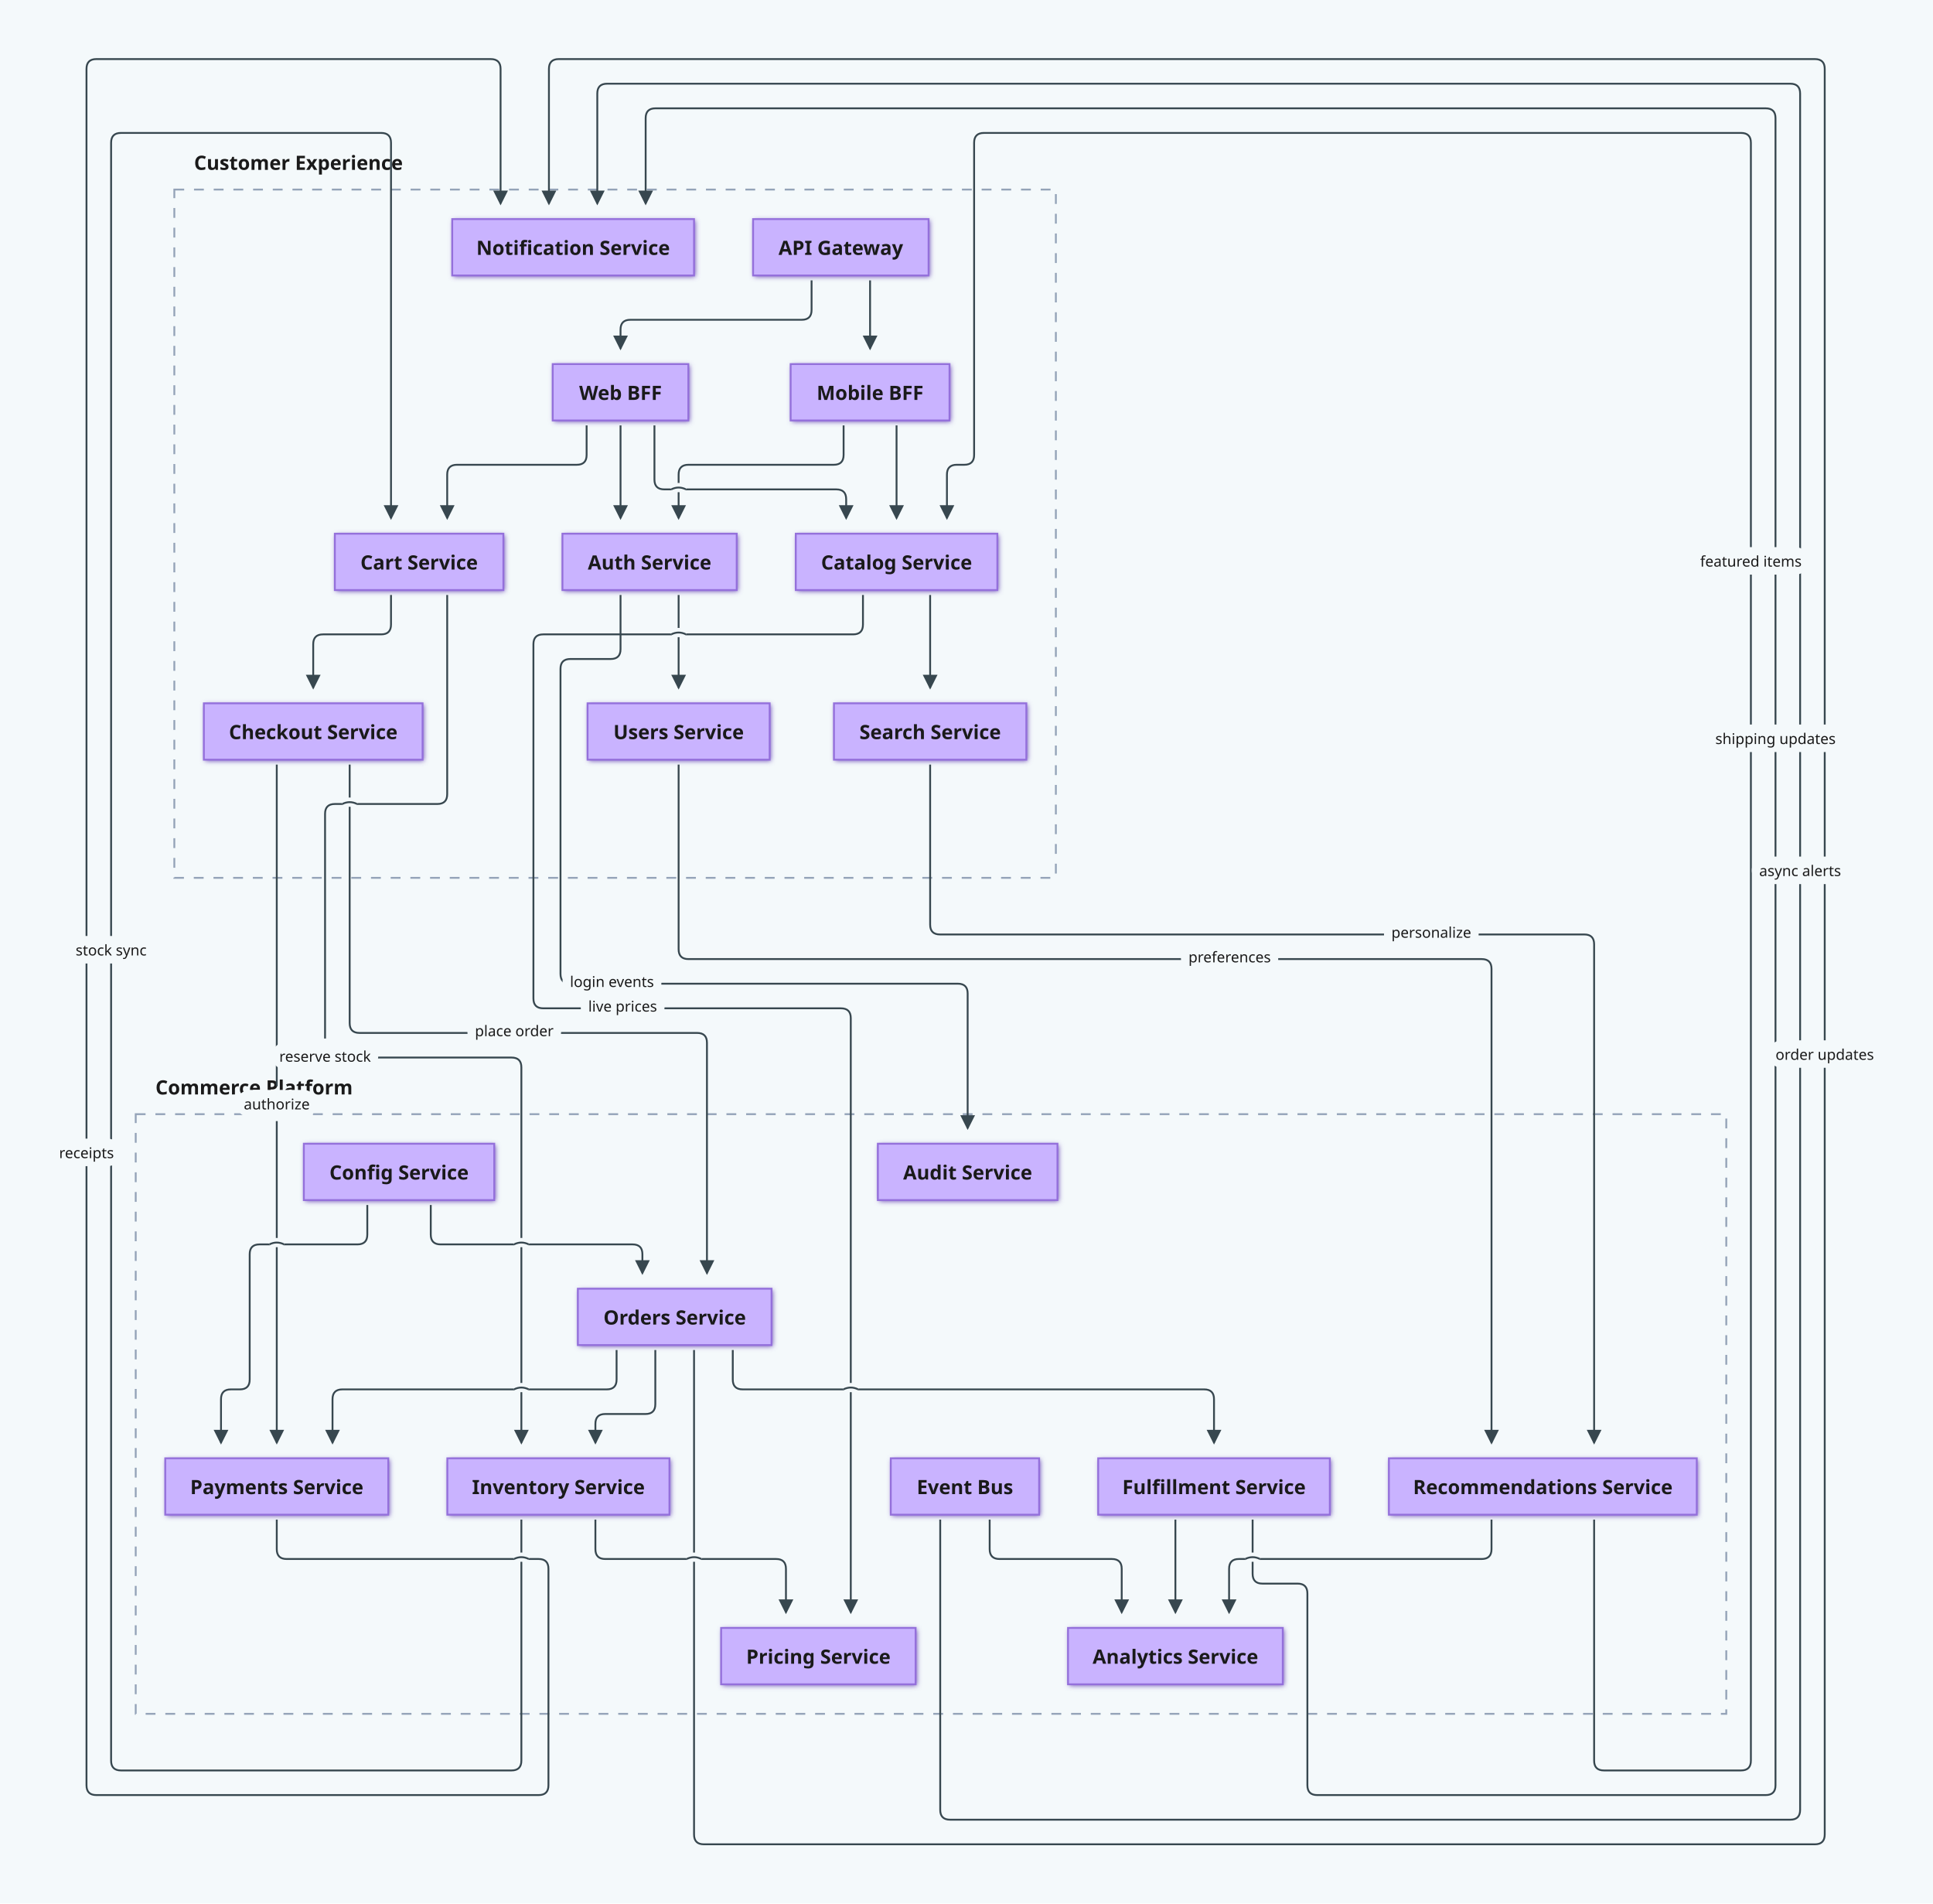
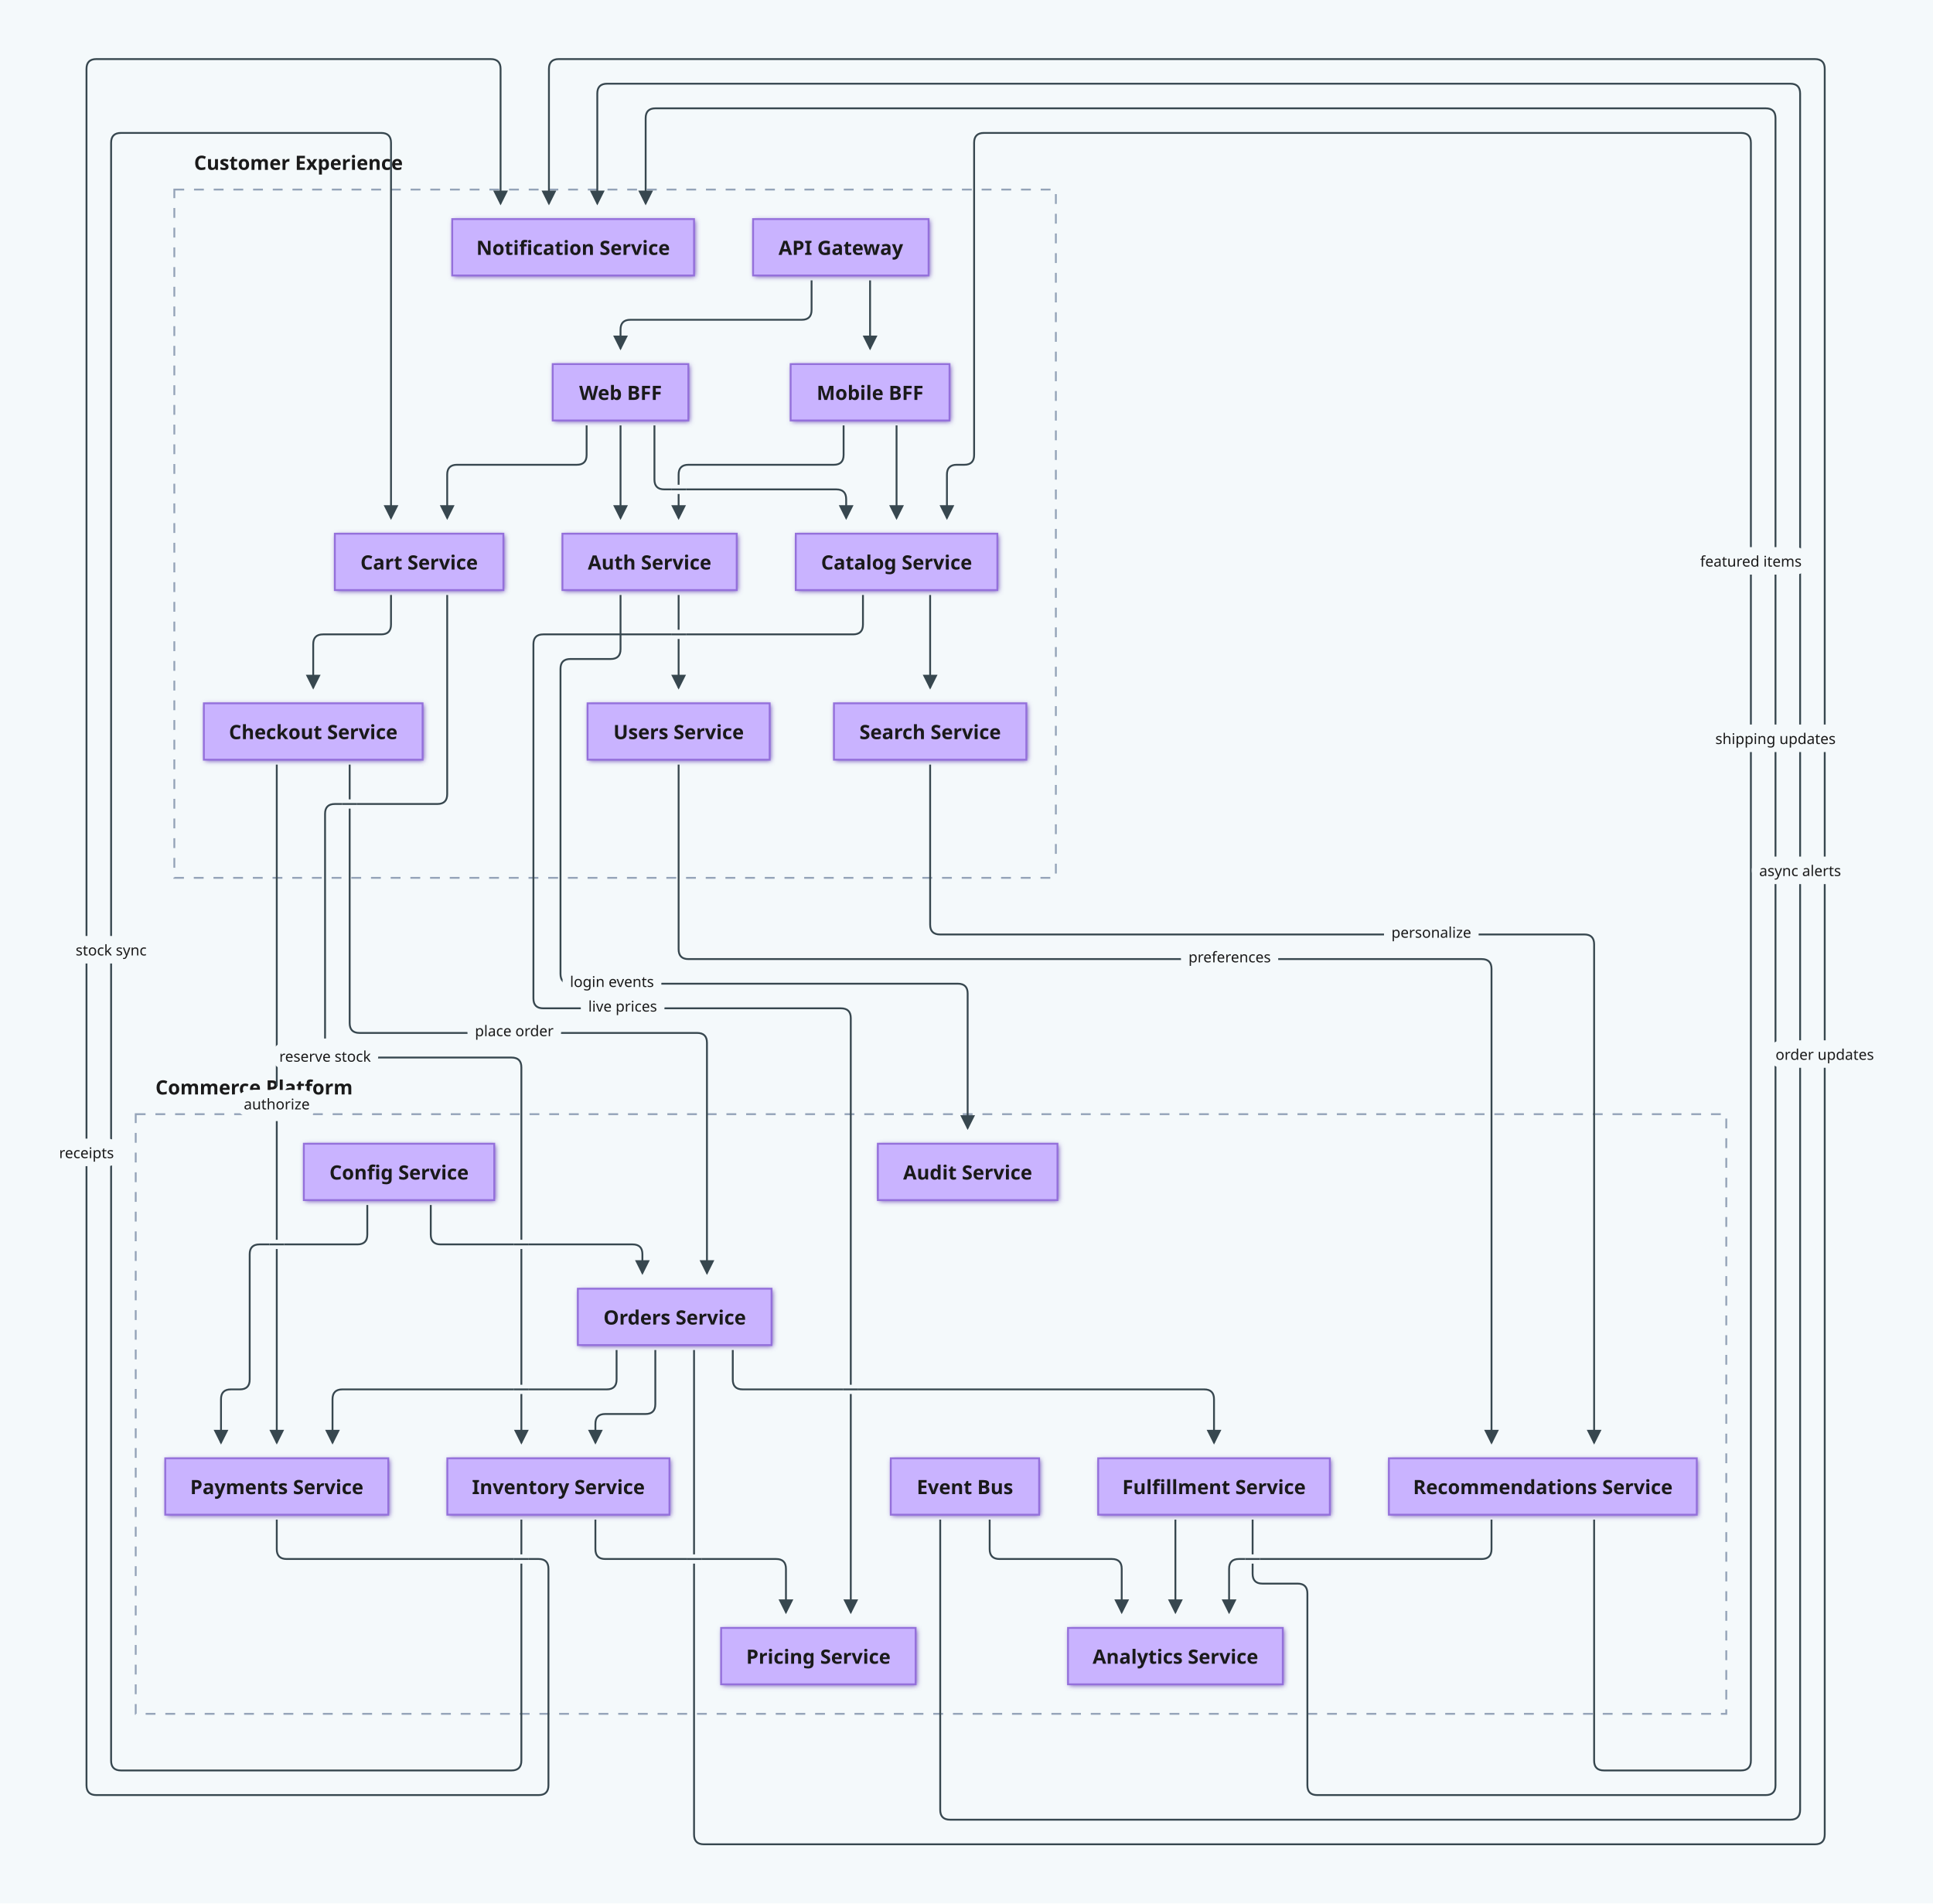
<svg xmlns="http://www.w3.org/2000/svg" viewBox="-31.142 -53 785.352 773.168">
  <defs>
    <filter id="cora-shadow-blur" x="-50%" y="-50%" width="200%" height="200%">
      <feGaussianBlur stdDeviation="1" />
    </filter>
    <marker id="cora-marker-arrow" markerWidth="8" markerHeight="8" refX="7" refY="4" orient="auto" markerUnits="strokeWidth">
      <path d="M 0 0 L 8 4 L 0 8 z" fill="#37474F" />
    </marker>
    <marker id="cora-marker-circle" markerWidth="8" markerHeight="8" refX="4" refY="4" orient="auto" markerUnits="strokeWidth">
      <circle cx="4" cy="4" r="3" fill="none" stroke="#37474F" stroke-width="1.5" />
    </marker>
    <marker id="cora-marker-filled-circle" markerWidth="8" markerHeight="8" refX="4" refY="4" orient="auto" markerUnits="strokeWidth">
      <circle cx="4" cy="4" r="3" fill="#37474F" />
    </marker>
  </defs>
  <rect x="-31.142" y="-53" width="785.352" height="773.168" fill="#F4F9FB" />
  <g id="groups">
    <g>
      <rect x="39.683" y="24" width="358.16" height="279.584" fill="none" stroke="#94A3B8" stroke-width="0.75" stroke-dasharray="4 4" />
      <text x="47.683" y="16" font-family="'Noto Sans', sans-serif" font-size="8" font-weight="600" fill="#1A1A1A">Customer Experience</text>
    </g>
    <g>
      <rect x="24" y="399.584" width="646.221" height="243.584" fill="none" stroke="#94A3B8" stroke-width="0.75" stroke-dasharray="4 4" />
      <text x="32" y="391.584" font-family="'Noto Sans', sans-serif" font-size="8" font-weight="600" fill="#1A1A1A">Commerce Platform</text>
    </g>
  </g>
  <g id="nodes">
    <g>
      <g filter="url(#cora-shadow-blur)">
        <rect x="275.327" y="36.5" width="71.296" height="22.896" fill="#7050B8" />
      </g>
      <rect x="274.827" y="36" width="71.296" height="22.896" fill="#C9B3FF" stroke="#9470DB" stroke-width="0.75" />
      <text x="310.475" y="50.552" text-anchor="middle" font-family="'Noto Sans', sans-serif" font-size="8" font-weight="600" fill="#1A1A1A">API Gateway</text>
    </g>
    <g>
      <g filter="url(#cora-shadow-blur)">
        <rect x="193.915" y="95.396" width="55.112" height="22.896" fill="#7050B8" />
      </g>
      <rect x="193.415" y="94.896" width="55.112" height="22.896" fill="#C9B3FF" stroke="#9470DB" stroke-width="0.75" />
      <text x="220.971" y="109.448" text-anchor="middle" font-family="'Noto Sans', sans-serif" font-size="8" font-weight="600" fill="#1A1A1A">Web BFF</text>
    </g>
    <g>
      <g filter="url(#cora-shadow-blur)">
        <rect x="290.585" y="95.396" width="64.544" height="22.896" fill="#7050B8" />
      </g>
      <rect x="290.085" y="94.896" width="64.544" height="22.896" fill="#C9B3FF" stroke="#9470DB" stroke-width="0.75" />
      <text x="322.357" y="109.448" text-anchor="middle" font-family="'Noto Sans', sans-serif" font-size="8" font-weight="600" fill="#1A1A1A">Mobile BFF</text>
    </g>
    <g>
      <g filter="url(#cora-shadow-blur)">
        <rect x="197.871" y="164.292" width="70.8" height="22.896" fill="#7050B8" />
      </g>
      <rect x="197.371" y="163.792" width="70.8" height="22.896" fill="#C9B3FF" stroke="#9470DB" stroke-width="0.75" />
      <text x="232.771" y="178.344" text-anchor="middle" font-family="'Noto Sans', sans-serif" font-size="8" font-weight="600" fill="#1A1A1A">Auth Service</text>
    </g>
    <g>
      <g filter="url(#cora-shadow-blur)">
        <rect x="208.079" y="233.188" width="73.984" height="22.896" fill="#7050B8" />
      </g>
      <rect x="207.579" y="232.688" width="73.984" height="22.896" fill="#C9B3FF" stroke="#9470DB" stroke-width="0.75" />
      <text x="244.571" y="247.24" text-anchor="middle" font-family="'Noto Sans', sans-serif" font-size="8" font-weight="600" fill="#1A1A1A">Users Service</text>
    </g>
    <g>
      <g filter="url(#cora-shadow-blur)">
        <rect x="292.671" y="164.292" width="81.888" height="22.896" fill="#7050B8" />
      </g>
      <rect x="292.171" y="163.792" width="81.888" height="22.896" fill="#C9B3FF" stroke="#9470DB" stroke-width="0.75" />
      <text x="333.115" y="178.344" text-anchor="middle" font-family="'Noto Sans', sans-serif" font-size="8" font-weight="600" fill="#1A1A1A">Catalog Service</text>
    </g>
    <g>
      <g filter="url(#cora-shadow-blur)">
        <rect x="308.183" y="233.188" width="78.16" height="22.896" fill="#7050B8" />
      </g>
      <rect x="307.683" y="232.688" width="78.16" height="22.896" fill="#C9B3FF" stroke="#9470DB" stroke-width="0.75" />
      <text x="346.763" y="247.24" text-anchor="middle" font-family="'Noto Sans', sans-serif" font-size="8" font-weight="600" fill="#1A1A1A">Search Service</text>
    </g>
    <g>
      <g filter="url(#cora-shadow-blur)">
        <rect x="105.399" y="164.292" width="68.472" height="22.896" fill="#7050B8" />
      </g>
      <rect x="104.899" y="163.792" width="68.472" height="22.896" fill="#C9B3FF" stroke="#9470DB" stroke-width="0.75" />
      <text x="139.135" y="178.344" text-anchor="middle" font-family="'Noto Sans', sans-serif" font-size="8" font-weight="600" fill="#1A1A1A">Cart Service</text>
    </g>
    <g>
      <g filter="url(#cora-shadow-blur)">
        <rect x="52.183" y="233.188" width="88.864" height="22.896" fill="#7050B8" />
      </g>
      <rect x="51.683" y="232.688" width="88.864" height="22.896" fill="#C9B3FF" stroke="#9470DB" stroke-width="0.75" />
      <text x="96.115" y="247.24" text-anchor="middle" font-family="'Noto Sans', sans-serif" font-size="8" font-weight="600" fill="#1A1A1A">Checkout Service</text>
    </g>
    <g>
      <g filter="url(#cora-shadow-blur)">
        <rect x="153.087" y="36.5" width="98.24" height="22.896" fill="#7050B8" />
      </g>
      <rect x="152.587" y="36" width="98.24" height="22.896" fill="#C9B3FF" stroke="#9470DB" stroke-width="0.75" />
      <text x="201.707" y="50.552" text-anchor="middle" font-family="'Noto Sans', sans-serif" font-size="8" font-weight="600" fill="#1A1A1A">Notification Service</text>
    </g>
    <g>
      <g filter="url(#cora-shadow-blur)">
        <rect x="204.132" y="470.98" width="78.68" height="22.896" fill="#7050B8" />
      </g>
      <rect x="203.632" y="470.48" width="78.68" height="22.896" fill="#C9B3FF" stroke="#9470DB" stroke-width="0.75" />
      <text x="242.972" y="485.032" text-anchor="middle" font-family="'Noto Sans', sans-serif" font-size="8" font-weight="600" fill="#1A1A1A">Orders Service</text>
    </g>
    <g>
      <g filter="url(#cora-shadow-blur)">
        <rect x="36.5" y="539.876" width="90.608" height="22.896" fill="#7050B8" />
      </g>
      <rect x="36" y="539.376" width="90.608" height="22.896" fill="#C9B3FF" stroke="#9470DB" stroke-width="0.75" />
      <text x="81.304" y="553.928" text-anchor="middle" font-family="'Noto Sans', sans-serif" font-size="8" font-weight="600" fill="#1A1A1A">Payments Service</text>
    </g>
    <g>
      <g filter="url(#cora-shadow-blur)">
        <rect x="151.108" y="539.876" width="90.232" height="22.896" fill="#7050B8" />
      </g>
      <rect x="150.608" y="539.376" width="90.232" height="22.896" fill="#C9B3FF" stroke="#9470DB" stroke-width="0.75" />
      <text x="195.724" y="553.928" text-anchor="middle" font-family="'Noto Sans', sans-serif" font-size="8" font-weight="600" fill="#1A1A1A">Inventory Service</text>
    </g>
    <g>
      <g filter="url(#cora-shadow-blur)">
        <rect x="262.34" y="608.772" width="79.016" height="22.896" fill="#7050B8" />
      </g>
      <rect x="261.84" y="608.272" width="79.016" height="22.896" fill="#C9B3FF" stroke="#9470DB" stroke-width="0.75" />
      <text x="301.348" y="622.824" text-anchor="middle" font-family="'Noto Sans', sans-serif" font-size="8" font-weight="600" fill="#1A1A1A">Pricing Service</text>
    </g>
    <g>
      <g filter="url(#cora-shadow-blur)">
        <rect x="415.537" y="539.876" width="94.112" height="22.896" fill="#7050B8" />
      </g>
      <rect x="415.037" y="539.376" width="94.112" height="22.896" fill="#C9B3FF" stroke="#9470DB" stroke-width="0.75" />
      <text x="462.093" y="553.928" text-anchor="middle" font-family="'Noto Sans', sans-serif" font-size="8" font-weight="600" fill="#1A1A1A">Fulfillment Service</text>
    </g>
    <g>
      <g filter="url(#cora-shadow-blur)">
        <rect x="403.284" y="608.772" width="87.248" height="22.896" fill="#7050B8" />
      </g>
      <rect x="402.784" y="608.272" width="87.248" height="22.896" fill="#C9B3FF" stroke="#9470DB" stroke-width="0.75" />
      <text x="446.408" y="622.824" text-anchor="middle" font-family="'Noto Sans', sans-serif" font-size="8" font-weight="600" fill="#1A1A1A">Analytics Service</text>
    </g>
    <g>
      <g filter="url(#cora-shadow-blur)">
        <rect x="533.649" y="539.876" width="125.072" height="22.896" fill="#7050B8" />
      </g>
      <rect x="533.149" y="539.376" width="125.072" height="22.896" fill="#C9B3FF" stroke="#9470DB" stroke-width="0.75" />
      <text x="595.685" y="553.928" text-anchor="middle" font-family="'Noto Sans', sans-serif" font-size="8" font-weight="600" fill="#1A1A1A">Recommendations Service</text>
    </g>
    <g>
      <g filter="url(#cora-shadow-blur)">
        <rect x="331.265" y="539.876" width="60.272" height="22.896" fill="#7050B8" />
      </g>
      <rect x="330.765" y="539.376" width="60.272" height="22.896" fill="#C9B3FF" stroke="#9470DB" stroke-width="0.75" />
      <text x="360.901" y="553.928" text-anchor="middle" font-family="'Noto Sans', sans-serif" font-size="8" font-weight="600" fill="#1A1A1A">Event Bus</text>
    </g>
    <g>
      <g filter="url(#cora-shadow-blur)">
        <rect x="92.804" y="412.084" width="77.352" height="22.896" fill="#7050B8" />
      </g>
      <rect x="92.304" y="411.584" width="77.352" height="22.896" fill="#C9B3FF" stroke="#9470DB" stroke-width="0.75" />
      <text x="130.98" y="426.136" text-anchor="middle" font-family="'Noto Sans', sans-serif" font-size="8" font-weight="600" fill="#1A1A1A">Config Service</text>
    </g>
    <g>
      <g filter="url(#cora-shadow-blur)">
        <rect x="326.017" y="412.084" width="72.968" height="22.896" fill="#7050B8" />
      </g>
      <rect x="325.517" y="411.584" width="72.968" height="22.896" fill="#C9B3FF" stroke="#9470DB" stroke-width="0.75" />
      <text x="362.001" y="426.136" text-anchor="middle" font-family="'Noto Sans', sans-serif" font-size="8" font-weight="600" fill="#1A1A1A">Audit Service</text>
    </g>
  </g>
  <g id="edges">
    <path d="M 298.592 60.896 L 298.592 72.896 Q 298.592 76.896 294.592 76.896 L 224.971 76.896 Q 220.971 76.896 220.971 80.896 L 220.971 88.566" fill="none" stroke="#37474F" stroke-width="0.75" marker-end="url(#cora-marker-arrow)" />
    <path d="M 322.357 60.896 L 322.357 88.566" fill="none" stroke="#37474F" stroke-width="0.75" marker-end="url(#cora-marker-arrow)" />
    <path d="M 220.971 119.792 L 220.971 157.462" fill="none" stroke="#37474F" stroke-width="0.75" marker-end="url(#cora-marker-arrow)" />
    <path d="M 311.6 119.792 L 311.6 131.792 Q 311.6 135.792 307.6 135.792 L 248.571 135.792 Q 244.571 135.792 244.571 139.792 L 244.571 157.462" fill="none" stroke="#37474F" stroke-width="0.75" marker-end="url(#cora-marker-arrow)" />
-     <path d="M 234.749 119.792 L 234.749 141.792 Q 234.749 145.792 238.749 145.792 L 241.571 145.792 Q 244.571 144.292 247.571 145.792 L 308.643 145.792 Q 312.643 145.792 312.643 149.792 L 312.643 157.462" fill="none" stroke="#37474F" stroke-width="0.75" marker-end="url(#cora-marker-arrow)" />
+     <path d="M 234.749 119.792 L 234.749 141.792 Q 234.749 145.792 238.749 145.792 L 241.571 145.792 L 247.571 145.792 L 308.643 145.792 Q 312.643 145.792 312.643 149.792 L 312.643 157.462" fill="none" stroke="#37474F" stroke-width="0.75" marker-end="url(#cora-marker-arrow)" />
    <path d="M 333.115 119.792 L 333.115 157.462" fill="none" stroke="#37474F" stroke-width="0.75" marker-end="url(#cora-marker-arrow)" />
    <path d="M 244.571 188.688 L 244.571 226.358" fill="none" stroke="#37474F" stroke-width="0.75" marker-end="url(#cora-marker-arrow)" />
    <path d="M 346.763 188.688 L 346.763 226.358" fill="none" stroke="#37474F" stroke-width="0.75" marker-end="url(#cora-marker-arrow)" />
    <path d="M 207.193 119.792 L 207.193 131.792 Q 207.193 135.792 203.193 135.792 L 154.547 135.792 Q 150.547 135.792 150.547 139.792 L 150.547 157.462" fill="none" stroke="#37474F" stroke-width="0.75" marker-end="url(#cora-marker-arrow)" />
    <path d="M 127.723 188.688 L 127.723 200.688 Q 127.723 204.688 123.723 204.688 L 100.115 204.688 Q 96.115 204.688 96.115 208.688 L 96.115 226.358" fill="none" stroke="#37474F" stroke-width="0.75" marker-end="url(#cora-marker-arrow)" />
-     <path d="M 219.368 495.376 L 219.368 507.376 Q 219.368 511.376 215.368 511.376 L 177.685 511.376 Q 180.685 509.876 183.685 511.376 L 107.956 511.376 Q 103.956 511.376 103.956 515.376 L 103.956 533.046" fill="none" stroke="#37474F" stroke-width="0.75" marker-end="url(#cora-marker-arrow)" />
+     <path d="M 219.368 495.376 L 219.368 507.376 Q 219.368 511.376 215.368 511.376 L 177.685 511.376 L 183.685 511.376 L 107.956 511.376 Q 103.956 511.376 103.956 515.376 L 103.956 533.046" fill="none" stroke="#37474F" stroke-width="0.75" marker-end="url(#cora-marker-arrow)" />
    <path d="M 235.104 495.376 L 235.104 517.376 Q 235.104 521.376 231.104 521.376 L 214.763 521.376 Q 210.763 521.376 210.763 525.376 L 210.763 533.046" fill="none" stroke="#37474F" stroke-width="0.75" marker-end="url(#cora-marker-arrow)" />
-     <path d="M 266.576 495.376 L 266.576 507.376 Q 266.576 511.376 270.576 511.376 L 311.517 511.376 Q 314.517 509.876 317.517 511.376 L 458.093 511.376 Q 462.093 511.376 462.093 515.376 L 462.093 533.046" fill="none" stroke="#37474F" stroke-width="0.75" marker-end="url(#cora-marker-arrow)" />
-     <path d="M 210.763 564.272 L 210.763 576.272 Q 210.763 580.272 214.763 580.272 L 247.84 580.272 Q 250.84 578.772 253.84 580.272 L 284.179 580.272 Q 288.179 580.272 288.179 584.272 L 288.179 601.942" fill="none" stroke="#37474F" stroke-width="0.75" marker-end="url(#cora-marker-arrow)" />
+     <path d="M 266.576 495.376 L 266.576 507.376 Q 266.576 511.376 270.576 511.376 L 311.517 511.376 L 317.517 511.376 L 458.093 511.376 Q 462.093 511.376 462.093 515.376 L 462.093 533.046" fill="none" stroke="#37474F" stroke-width="0.75" marker-end="url(#cora-marker-arrow)" />
+     <path d="M 210.763 564.272 L 210.763 576.272 Q 210.763 580.272 214.763 580.272 L 247.84 580.272 L 253.84 580.272 L 284.179 580.272 Q 288.179 580.272 288.179 584.272 L 288.179 601.942" fill="none" stroke="#37474F" stroke-width="0.75" marker-end="url(#cora-marker-arrow)" />
    <path d="M 446.408 564.272 L 446.408 601.942" fill="none" stroke="#37474F" stroke-width="0.75" marker-end="url(#cora-marker-arrow)" />
-     <path d="M 574.84 564.272 L 574.84 576.272 Q 574.84 580.272 570.84 580.272 L 474.779 580.272 Q 477.779 578.772 480.779 580.272 L 472.22 580.272 Q 468.22 580.272 468.22 584.272 L 468.22 601.942" fill="none" stroke="#37474F" stroke-width="0.75" marker-end="url(#cora-marker-arrow)" />
+     <path d="M 574.84 564.272 L 574.84 576.272 Q 574.84 580.272 570.84 580.272 L 474.779 580.272 L 480.779 580.272 L 472.22 580.272 Q 468.22 580.272 468.22 584.272 L 468.22 601.942" fill="none" stroke="#37474F" stroke-width="0.75" marker-end="url(#cora-marker-arrow)" />
    <path d="M 370.947 564.272 L 370.947 576.272 Q 370.947 580.272 374.947 580.272 L 420.596 580.272 Q 424.596 580.272 424.596 584.272 L 424.596 601.942" fill="none" stroke="#37474F" stroke-width="0.75" marker-end="url(#cora-marker-arrow)" />
-     <path d="M 143.872 436.48 L 143.872 448.48 Q 143.872 452.48 147.872 452.48 L 177.685 452.48 Q 180.685 450.98 183.685 452.48 L 225.859 452.48 Q 229.859 452.48 229.859 456.48 L 229.859 464.15" fill="none" stroke="#37474F" stroke-width="0.75" marker-end="url(#cora-marker-arrow)" />
-     <path d="M 118.088 436.48 L 118.088 448.48 Q 118.088 452.48 114.088 452.48 L 78.304 452.48 Q 81.304 450.98 84.304 452.48 L 74.304 452.48 Q 70.304 452.48 70.304 456.48 L 70.304 507.376 Q 70.304 511.376 66.304 511.376 L 62.652 511.376 Q 58.652 511.376 58.652 515.376 L 58.652 533.046" fill="none" stroke="#37474F" stroke-width="0.75" marker-end="url(#cora-marker-arrow)" />
+     <path d="M 143.872 436.48 L 143.872 448.48 Q 143.872 452.48 147.872 452.48 L 177.685 452.48 L 183.685 452.48 L 225.859 452.48 Q 229.859 452.48 229.859 456.48 L 229.859 464.15" fill="none" stroke="#37474F" stroke-width="0.75" marker-end="url(#cora-marker-arrow)" />
+     <path d="M 118.088 436.48 L 118.088 448.48 Q 118.088 452.48 114.088 452.48 L 78.304 452.48 L 84.304 452.48 L 74.304 452.48 Q 70.304 452.48 70.304 456.48 L 70.304 507.376 Q 70.304 511.376 66.304 511.376 L 62.652 511.376 Q 58.652 511.376 58.652 515.376 L 58.652 533.046" fill="none" stroke="#37474F" stroke-width="0.75" marker-end="url(#cora-marker-arrow)" />
    <path d="M 110.925 257.584 L 110.925 362.584 Q 110.925 366.584 114.925 366.584 L 158.804 366.584 M 196.772 366.584 L 252.085 366.584 Q 256.085 366.584 256.085 370.584 L 256.085 464.15" fill="none" stroke="#37474F" stroke-width="0.75" marker-end="url(#cora-marker-arrow)" />
    <path d="M 81.304 257.584 L 81.304 388.229 M 81.304 402.401 L 81.304 533.046" fill="none" stroke="#37474F" stroke-width="0.75" marker-end="url(#cora-marker-arrow)" />
-     <path d="M 150.547 188.688 L 150.547 269.584 Q 150.547 273.584 146.547 273.584 L 107.925 273.584 Q 110.925 272.084 113.925 273.584 L 104.925 273.584 Q 100.925 273.584 100.925 277.584 L 100.925 368.85 M 100.925 372.584 Q 100.925 376.584 104.925 376.584 L 176.685 376.584 Q 180.685 376.584 180.685 380.584 L 180.685 533.046" fill="none" stroke="#37474F" stroke-width="0.75" marker-end="url(#cora-marker-arrow)" />
-     <path d="M 319.467 188.688 L 319.467 200.688 Q 319.467 204.688 315.467 204.688 L 241.571 204.688 Q 244.571 203.188 247.571 204.688 L 189.579 204.688 Q 185.579 204.688 185.579 208.688 L 185.579 352.584 Q 185.579 356.584 189.579 356.584 L 204.864 356.584 M 238.806 356.584 L 310.517 356.584 Q 314.517 356.584 314.517 360.584 L 314.517 601.942" fill="none" stroke="#37474F" stroke-width="0.75" marker-end="url(#cora-marker-arrow)" />
+     <path d="M 150.547 188.688 L 150.547 269.584 Q 150.547 273.584 146.547 273.584 L 107.925 273.584 L 113.925 273.584 L 104.925 273.584 Q 100.925 273.584 100.925 277.584 L 100.925 368.85 M 100.925 372.584 Q 100.925 376.584 104.925 376.584 L 176.685 376.584 Q 180.685 376.584 180.685 380.584 L 180.685 533.046" fill="none" stroke="#37474F" stroke-width="0.75" marker-end="url(#cora-marker-arrow)" />
+     <path d="M 319.467 188.688 L 319.467 200.688 Q 319.467 204.688 315.467 204.688 L 241.571 204.688 L 247.571 204.688 L 189.579 204.688 Q 185.579 204.688 185.579 208.688 L 185.579 352.584 Q 185.579 356.584 189.579 356.584 L 204.864 356.584 M 238.806 356.584 L 310.517 356.584 Q 314.517 356.584 314.517 360.584 L 314.517 601.942" fill="none" stroke="#37474F" stroke-width="0.75" marker-end="url(#cora-marker-arrow)" />
    <path d="M 346.763 257.584 L 346.763 322.584 Q 346.763 326.584 350.763 326.584 L 531.163 326.584 M 569.593 326.584 L 612.531 326.584 Q 616.531 326.584 616.531 330.584 L 616.531 533.046" fill="none" stroke="#37474F" stroke-width="0.75" marker-end="url(#cora-marker-arrow)" />
    <path d="M 220.971 188.688 L 220.971 210.688 Q 220.971 214.688 216.971 214.688 L 200.579 214.688 Q 196.579 214.688 196.579 218.688 L 196.579 342.584 Q 196.579 346.584 200.579 346.584 M 237.545 346.584 L 358.001 346.584 Q 362.001 346.584 362.001 350.584 L 362.001 405.254" fill="none" stroke="#37474F" stroke-width="0.75" marker-end="url(#cora-marker-arrow)" />
    <path d="M 244.571 257.584 L 244.571 332.584 Q 244.571 336.584 248.571 336.584 L 448.702 336.584 M 488.17 336.584 L 570.84 336.584 Q 574.84 336.584 574.84 340.584 L 574.84 533.046" fill="none" stroke="#37474F" stroke-width="0.75" marker-end="url(#cora-marker-arrow)" />
    <path d="M 250.84 495.376 L 250.84 692.168 Q 250.84 696.168 254.84 696.168 L 706.221 696.168 Q 710.221 696.168 710.221 692.168 L 710.221 368.08 M 710.221 382.252 L 710.221 -25 Q 710.221 -29 706.221 -29 L 195.883 -29 Q 191.883 -29 191.883 -25 L 191.883 29.67" fill="none" stroke="#37474F" stroke-width="0.75" marker-end="url(#cora-marker-arrow)" />
-     <path d="M 81.304 564.272 L 81.304 576.272 Q 81.304 580.272 85.304 580.272 L 177.685 580.272 Q 180.685 578.772 183.685 580.272 L 187.685 580.272 Q 191.685 580.272 191.685 584.272 L 191.685 672.168 Q 191.685 676.168 187.685 676.168 L 8 676.168 Q 4 676.168 4 672.168 L 4 408.027 M 4 422.199 L 4 -25 Q 4 -29 8 -29 L 168.235 -29 Q 172.235 -29 172.235 -25 L 172.235 29.67" fill="none" stroke="#37474F" stroke-width="0.75" marker-end="url(#cora-marker-arrow)" />
+     <path d="M 81.304 564.272 L 81.304 576.272 Q 81.304 580.272 85.304 580.272 L 177.685 580.272 L 183.685 580.272 L 187.685 580.272 Q 191.685 580.272 191.685 584.272 L 191.685 672.168 Q 191.685 676.168 187.685 676.168 L 8 676.168 Q 4 676.168 4 672.168 L 4 408.027 M 4 422.199 L 4 -25 Q 4 -29 8 -29 L 168.235 -29 Q 172.235 -29 172.235 -25 L 172.235 29.67" fill="none" stroke="#37474F" stroke-width="0.75" marker-end="url(#cora-marker-arrow)" />
    <path d="M 180.685 564.272 L 180.685 662.168 Q 180.685 666.168 176.685 666.168 L 18 666.168 Q 14 666.168 14 662.168 L 14 325.696 M 14 339.868 L 14 5 Q 14 1 18 1 L 123.723 1 Q 127.723 1 127.723 5 L 127.723 157.462" fill="none" stroke="#37474F" stroke-width="0.75" marker-end="url(#cora-marker-arrow)" />
    <path d="M 616.531 564.272 L 616.531 662.168 Q 616.531 666.168 620.531 666.168 L 676.221 666.168 Q 680.221 666.168 680.221 662.168 L 680.221 167.743 M 680.221 181.915 L 680.221 5 Q 680.221 1 676.221 1 L 368.629 1 Q 364.629 1 364.629 5 L 364.629 131.792 Q 364.629 135.792 360.629 135.792 L 357.587 135.792 Q 353.587 135.792 353.587 139.792 L 353.587 157.462" fill="none" stroke="#37474F" stroke-width="0.75" marker-end="url(#cora-marker-arrow)" />
    <path d="M 350.856 564.272 L 350.856 682.168 Q 350.856 686.168 354.856 686.168 L 696.221 686.168 Q 700.221 686.168 700.221 682.168 L 700.221 293.448 M 700.221 307.62 L 700.221 -15 Q 700.221 -19 696.221 -19 L 215.531 -19 Q 211.531 -19 211.531 -15 L 211.531 29.67" fill="none" stroke="#37474F" stroke-width="0.75" marker-end="url(#cora-marker-arrow)" />
    <path d="M 477.779 564.272 L 477.779 586.272 Q 477.779 590.272 481.779 590.272 L 496.032 590.272 Q 500.032 590.272 500.032 594.272 L 500.032 672.168 Q 500.032 676.168 504.032 676.168 L 686.221 676.168 Q 690.221 676.168 690.221 672.168 L 690.221 239.811 M 690.221 253.983 L 690.221 -5 Q 690.221 -9 686.221 -9 L 235.179 -9 Q 231.179 -9 231.179 -5 L 231.179 29.67" fill="none" stroke="#37474F" stroke-width="0.75" marker-end="url(#cora-marker-arrow)" />
  </g>
  <g id="edge-bridge-masks">
-     <path d="M 241.571 145.792 Q 244.571 144.292 247.571 145.792" fill="none" stroke="#F4F9FB" stroke-width="3.75" />
-     <path d="M 177.685 511.376 Q 180.685 509.876 183.685 511.376" fill="none" stroke="#F4F9FB" stroke-width="3.75" />
-     <path d="M 311.517 511.376 Q 314.517 509.876 317.517 511.376" fill="none" stroke="#F4F9FB" stroke-width="3.75" />
-     <path d="M 247.84 580.272 Q 250.84 578.772 253.84 580.272" fill="none" stroke="#F4F9FB" stroke-width="3.75" />
-     <path d="M 474.779 580.272 Q 477.779 578.772 480.779 580.272" fill="none" stroke="#F4F9FB" stroke-width="3.75" />
-     <path d="M 177.685 452.48 Q 180.685 450.98 183.685 452.48" fill="none" stroke="#F4F9FB" stroke-width="3.75" />
-     <path d="M 78.304 452.48 Q 81.304 450.98 84.304 452.48" fill="none" stroke="#F4F9FB" stroke-width="3.75" />
-     <path d="M 107.925 273.584 Q 110.925 272.084 113.925 273.584" fill="none" stroke="#F4F9FB" stroke-width="3.75" />
-     <path d="M 241.571 204.688 Q 244.571 203.188 247.571 204.688" fill="none" stroke="#F4F9FB" stroke-width="3.75" />
-     <path d="M 177.685 580.272 Q 180.685 578.772 183.685 580.272" fill="none" stroke="#F4F9FB" stroke-width="3.75" />
+     <path d="M 241.571 145.792 L 247.571 145.792" fill="none" stroke="#F4F9FB" stroke-width="3.75" />
+     <path d="M 177.685 511.376 L 183.685 511.376" fill="none" stroke="#F4F9FB" stroke-width="3.75" />
+     <path d="M 311.517 511.376 L 317.517 511.376" fill="none" stroke="#F4F9FB" stroke-width="3.75" />
+     <path d="M 247.84 580.272 L 253.84 580.272" fill="none" stroke="#F4F9FB" stroke-width="3.75" />
+     <path d="M 474.779 580.272 L 480.779 580.272" fill="none" stroke="#F4F9FB" stroke-width="3.75" />
+     <path d="M 177.685 452.48 L 183.685 452.48" fill="none" stroke="#F4F9FB" stroke-width="3.75" />
+     <path d="M 78.304 452.48 L 84.304 452.48" fill="none" stroke="#F4F9FB" stroke-width="3.75" />
+     <path d="M 107.925 273.584 L 113.925 273.584" fill="none" stroke="#F4F9FB" stroke-width="3.75" />
+     <path d="M 241.571 204.688 L 247.571 204.688" fill="none" stroke="#F4F9FB" stroke-width="3.75" />
+     <path d="M 177.685 580.272 L 183.685 580.272" fill="none" stroke="#F4F9FB" stroke-width="3.75" />
  </g>
  <g id="edge-bridges">
-     <path d="M 241.571 145.792 Q 244.571 144.292 247.571 145.792" fill="none" stroke="#37474F" stroke-width="0.75" />
-     <path d="M 177.685 511.376 Q 180.685 509.876 183.685 511.376" fill="none" stroke="#37474F" stroke-width="0.75" />
-     <path d="M 311.517 511.376 Q 314.517 509.876 317.517 511.376" fill="none" stroke="#37474F" stroke-width="0.75" />
-     <path d="M 247.84 580.272 Q 250.84 578.772 253.84 580.272" fill="none" stroke="#37474F" stroke-width="0.75" />
-     <path d="M 474.779 580.272 Q 477.779 578.772 480.779 580.272" fill="none" stroke="#37474F" stroke-width="0.75" />
-     <path d="M 177.685 452.48 Q 180.685 450.98 183.685 452.48" fill="none" stroke="#37474F" stroke-width="0.75" />
-     <path d="M 78.304 452.48 Q 81.304 450.98 84.304 452.48" fill="none" stroke="#37474F" stroke-width="0.75" />
-     <path d="M 107.925 273.584 Q 110.925 272.084 113.925 273.584" fill="none" stroke="#37474F" stroke-width="0.75" />
-     <path d="M 241.571 204.688 Q 244.571 203.188 247.571 204.688" fill="none" stroke="#37474F" stroke-width="0.75" />
-     <path d="M 177.685 580.272 Q 180.685 578.772 183.685 580.272" fill="none" stroke="#37474F" stroke-width="0.75" />
+     <path d="M 241.571 145.792 L 247.571 145.792" fill="none" stroke="#37474F" stroke-width="0.75" />
+     <path d="M 177.685 511.376 L 183.685 511.376" fill="none" stroke="#37474F" stroke-width="0.75" />
+     <path d="M 311.517 511.376 L 317.517 511.376" fill="none" stroke="#37474F" stroke-width="0.75" />
+     <path d="M 247.84 580.272 L 253.84 580.272" fill="none" stroke="#37474F" stroke-width="0.75" />
+     <path d="M 474.779 580.272 L 480.779 580.272" fill="none" stroke="#37474F" stroke-width="0.75" />
+     <path d="M 177.685 452.48 L 183.685 452.48" fill="none" stroke="#37474F" stroke-width="0.75" />
+     <path d="M 78.304 452.48 L 84.304 452.48" fill="none" stroke="#37474F" stroke-width="0.75" />
+     <path d="M 107.925 273.584 L 113.925 273.584" fill="none" stroke="#37474F" stroke-width="0.75" />
+     <path d="M 241.571 204.688 L 247.571 204.688" fill="none" stroke="#37474F" stroke-width="0.75" />
+     <path d="M 177.685 580.272 L 183.685 580.272" fill="none" stroke="#37474F" stroke-width="0.75" />
  </g>
  <g id="edge-labels">
    <g>
      <rect x="158.804" y="359.998" width="37.968" height="11.172" rx="5.586" ry="5.586" fill="#F4F9FB" />
      <text x="177.788" y="367.912" text-anchor="middle" font-family="'Noto Sans', sans-serif" font-size="6" font-weight="400" fill="#1A1A1A">place order</text>
    </g>
    <g>
      <rect x="64.9" y="389.729" width="32.808" height="11.172" rx="5.586" ry="5.586" fill="#F4F9FB" />
      <text x="81.304" y="397.643" text-anchor="middle" font-family="'Noto Sans', sans-serif" font-size="6" font-weight="400" fill="#1A1A1A">authorize</text>
    </g>
    <g>
      <rect x="79.313" y="370.35" width="43.224" height="11.172" rx="5.586" ry="5.586" fill="#F4F9FB" />
      <text x="100.925" y="378.264" text-anchor="middle" font-family="'Noto Sans', sans-serif" font-size="6" font-weight="400" fill="#1A1A1A">reserve stock</text>
    </g>
    <g>
      <rect x="204.864" y="349.998" width="33.942" height="11.172" rx="5.586" ry="5.586" fill="#F4F9FB" />
      <text x="221.835" y="357.912" text-anchor="middle" font-family="'Noto Sans', sans-serif" font-size="6" font-weight="400" fill="#1A1A1A">live prices</text>
    </g>
    <g>
      <rect x="531.163" y="319.998" width="38.43" height="11.172" rx="5.586" ry="5.586" fill="#F4F9FB" />
      <text x="550.378" y="327.912" text-anchor="middle" font-family="'Noto Sans', sans-serif" font-size="6" font-weight="400" fill="#1A1A1A">personalize</text>
    </g>
    <g>
      <rect x="197.417" y="339.998" width="40.128" height="11.172" rx="5.586" ry="5.586" fill="#F4F9FB" />
      <text x="217.481" y="347.912" text-anchor="middle" font-family="'Noto Sans', sans-serif" font-size="6" font-weight="400" fill="#1A1A1A">login events</text>
    </g>
    <g>
      <rect x="448.702" y="329.998" width="39.468" height="11.172" rx="5.586" ry="5.586" fill="#F4F9FB" />
      <text x="468.436" y="337.912" text-anchor="middle" font-family="'Noto Sans', sans-serif" font-size="6" font-weight="400" fill="#1A1A1A">preferences</text>
    </g>
    <g>
      <rect x="687.232" y="369.58" width="45.978" height="11.172" rx="5.586" ry="5.586" fill="#F4F9FB" />
      <text x="710.221" y="377.494" text-anchor="middle" font-family="'Noto Sans', sans-serif" font-size="6" font-weight="400" fill="#1A1A1A">order updates</text>
    </g>
    <g>
      <rect x="-10.142" y="409.527" width="28.284" height="11.172" rx="5.586" ry="5.586" fill="#F4F9FB" />
      <text x="4" y="417.441" text-anchor="middle" font-family="'Noto Sans', sans-serif" font-size="6" font-weight="400" fill="#1A1A1A">receipts</text>
    </g>
    <g>
      <rect x="-3.418" y="327.196" width="34.836" height="11.172" rx="5.586" ry="5.586" fill="#F4F9FB" />
      <text x="14" y="335.11" text-anchor="middle" font-family="'Noto Sans', sans-serif" font-size="6" font-weight="400" fill="#1A1A1A">stock sync</text>
    </g>
    <g>
      <rect x="656.59" y="169.243" width="47.262" height="11.172" rx="5.586" ry="5.586" fill="#F4F9FB" />
      <text x="680.221" y="177.157" text-anchor="middle" font-family="'Noto Sans', sans-serif" font-size="6" font-weight="400" fill="#1A1A1A">featured items</text>
    </g>
    <g>
      <rect x="680.589" y="294.948" width="39.264" height="11.172" rx="5.586" ry="5.586" fill="#F4F9FB" />
      <text x="700.221" y="302.862" text-anchor="middle" font-family="'Noto Sans', sans-serif" font-size="6" font-weight="400" fill="#1A1A1A">async alerts</text>
    </g>
    <g>
      <rect x="662.774" y="241.311" width="54.894" height="11.172" rx="5.586" ry="5.586" fill="#F4F9FB" />
      <text x="690.221" y="249.225" text-anchor="middle" font-family="'Noto Sans', sans-serif" font-size="6" font-weight="400" fill="#1A1A1A">shipping updates</text>
    </g>
  </g>
</svg>
